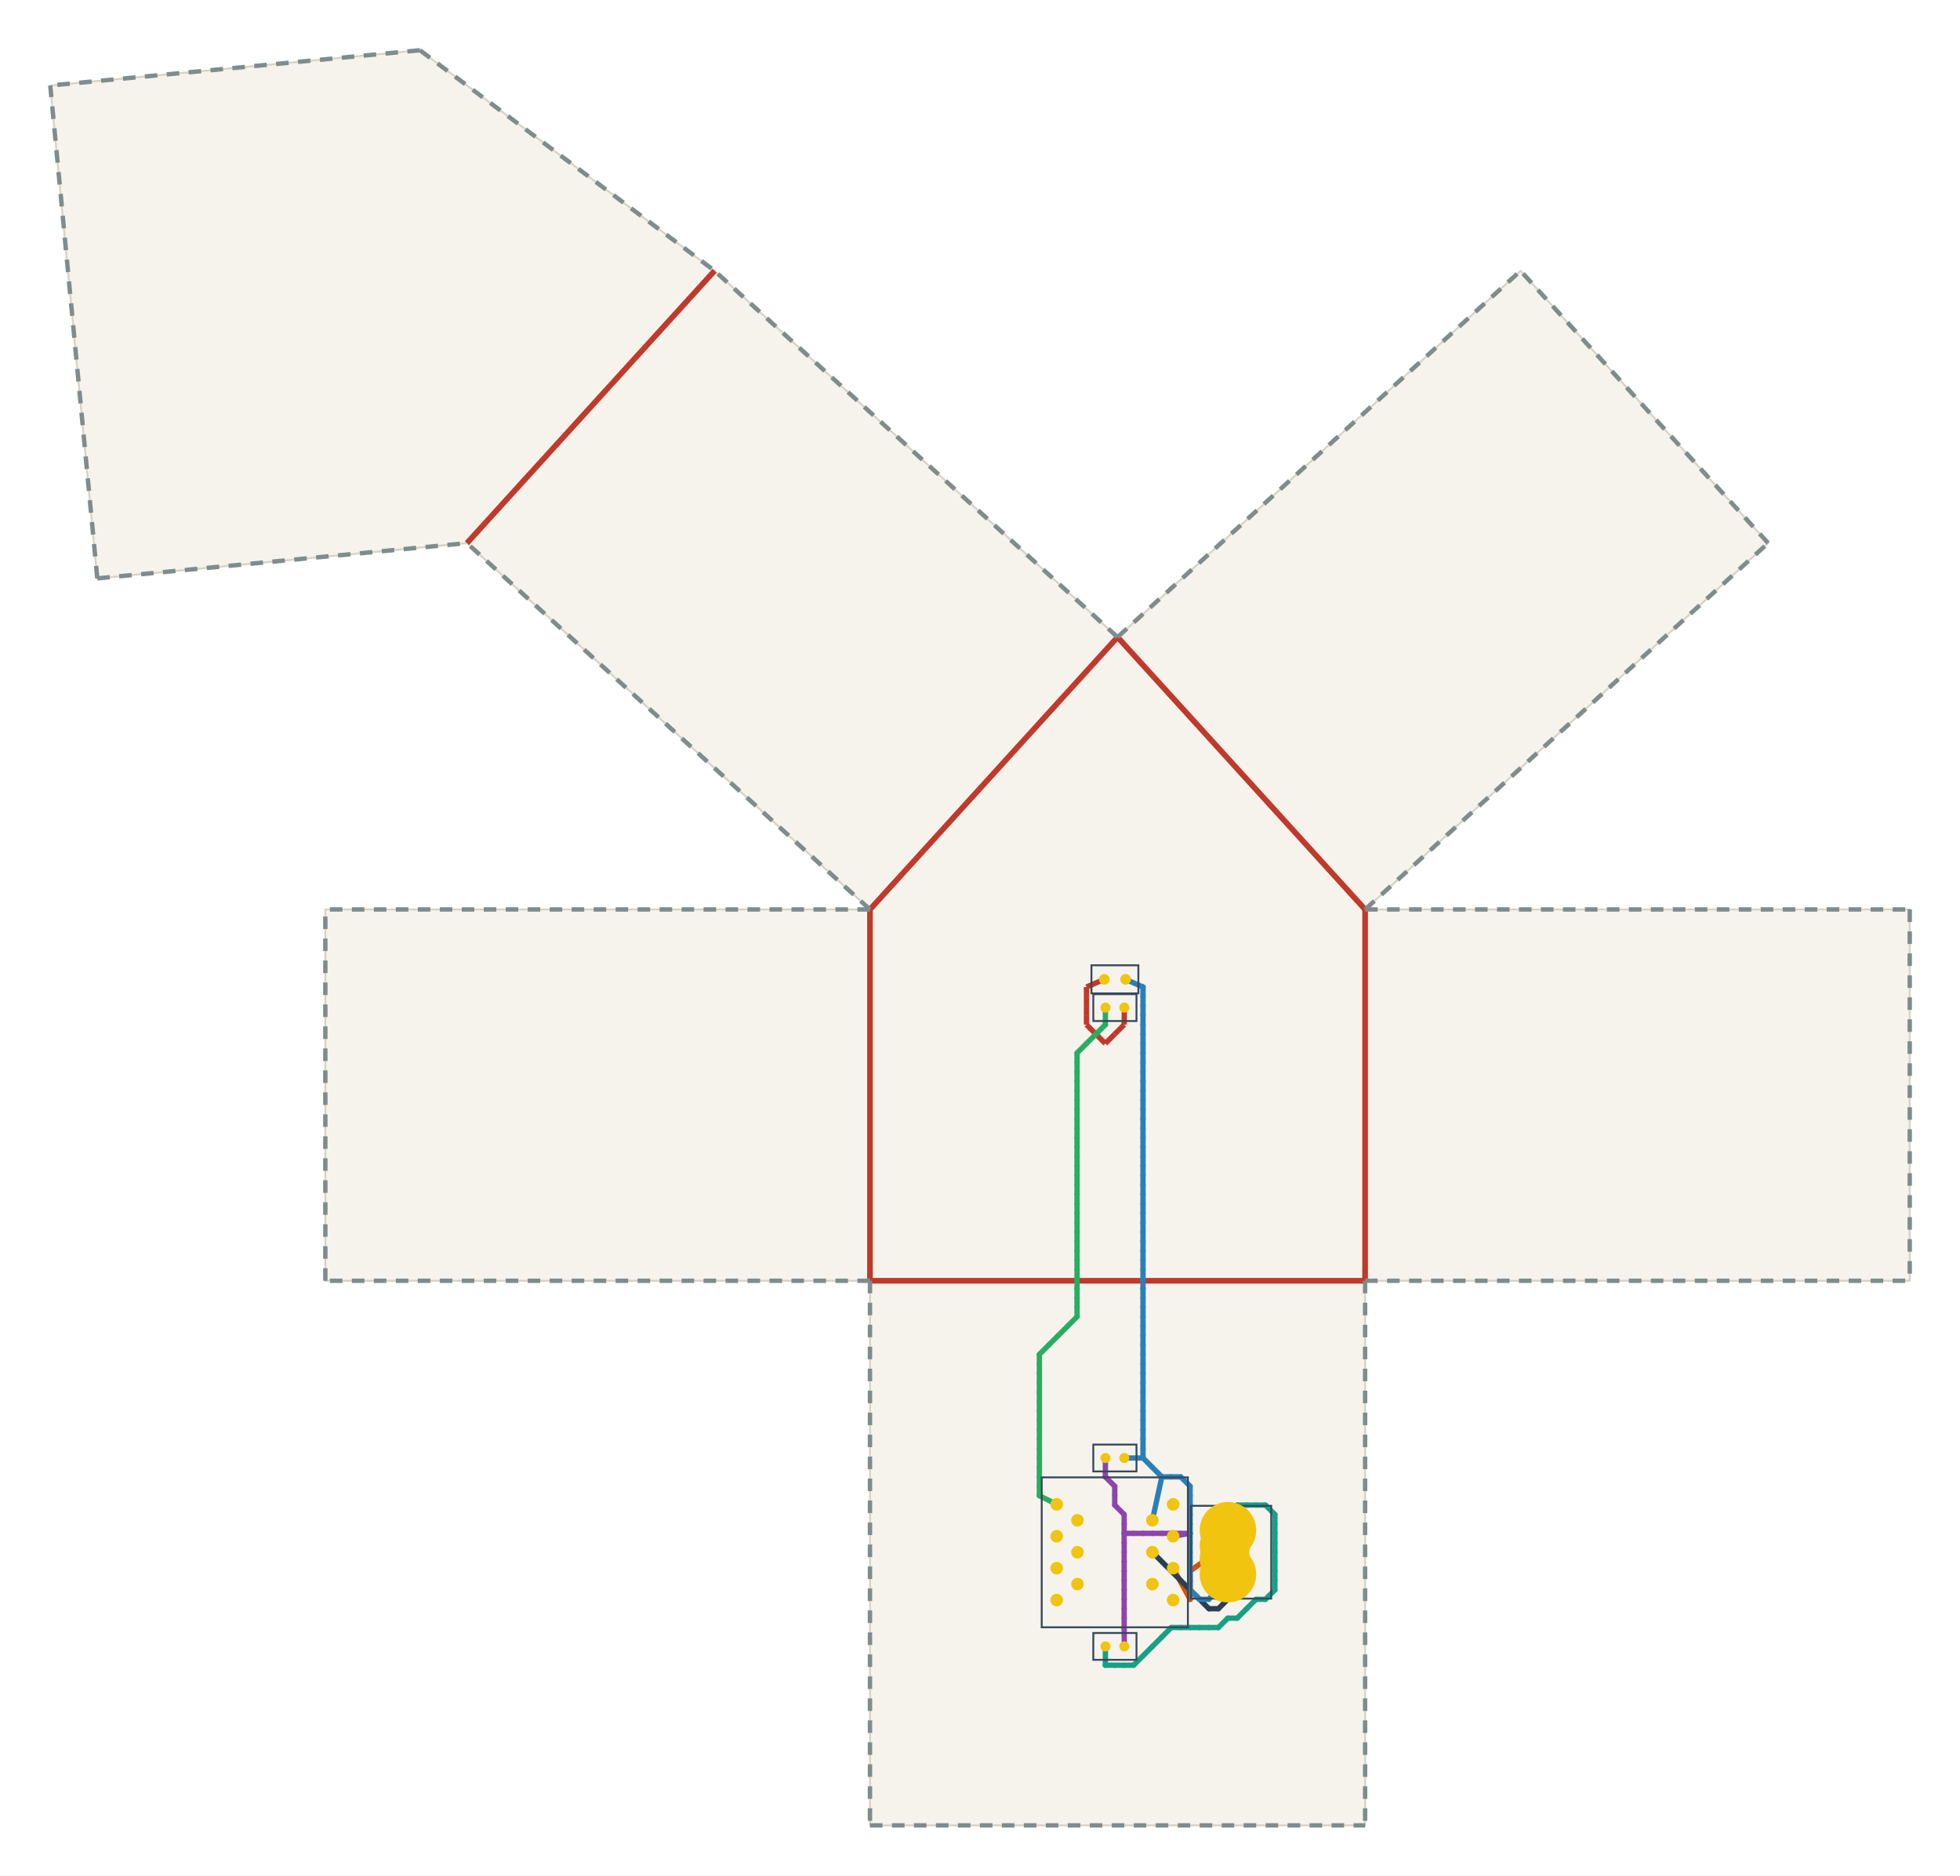
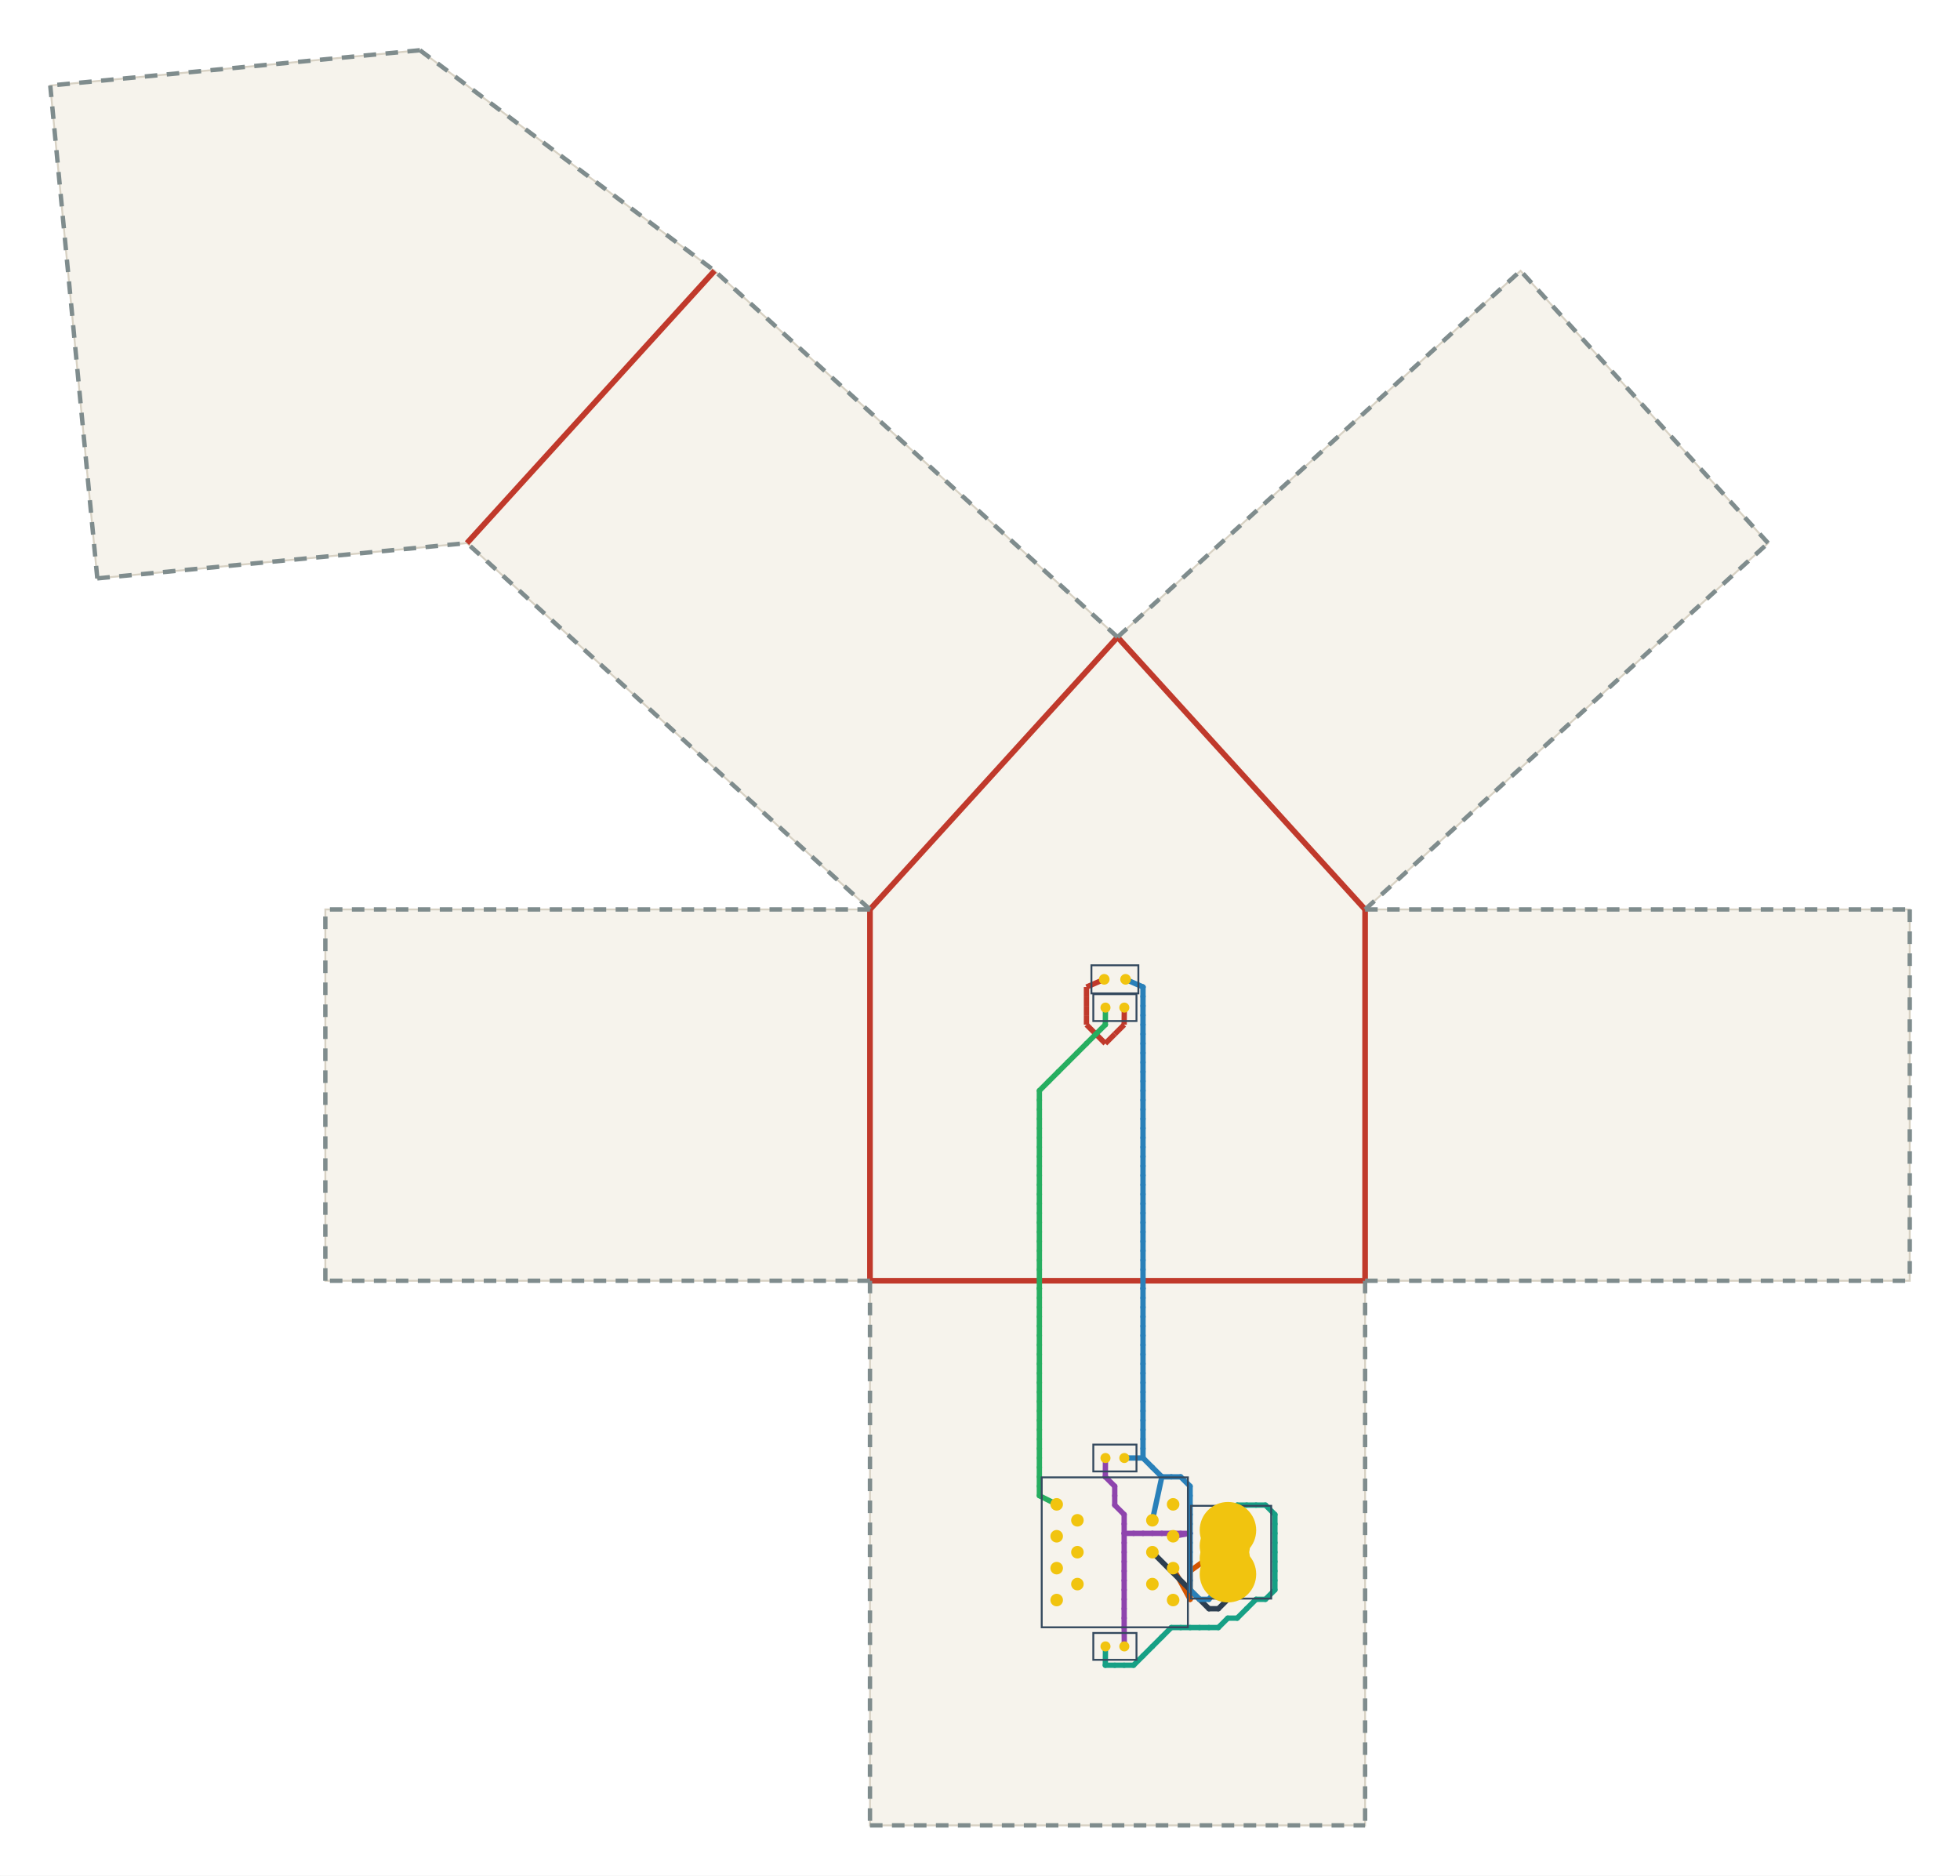
<svg xmlns="http://www.w3.org/2000/svg" width="312.09mm" height="298.67mm" viewBox="0 0 312.089 298.674">
  <rect width="312.089" height="298.674" fill="#ffffff" />
  <g id="panels">
    <polygon points="138.525,203.950 217.365,203.950 217.365,144.820 177.945,101.458 138.525,144.820" fill="#f6f3ec" stroke="#d8d2c4" stroke-width="0.30" />
    <polygon points="15.492,92.102 74.354,86.483 113.774,43.121 66.862,8.000 8.000,13.619" fill="#f6f3ec" stroke="#d8d2c4" stroke-width="0.30" />
    <polygon points="138.525,203.950 138.525,290.674 217.365,290.674 217.365,203.950" fill="#f6f3ec" stroke="#d8d2c4" stroke-width="0.30" />
    <polygon points="217.365,203.950 304.089,203.950 304.089,144.820 217.365,144.820" fill="#f6f3ec" stroke="#d8d2c4" stroke-width="0.30" />
    <polygon points="217.365,144.820 281.535,86.483 242.115,43.121 177.945,101.458" fill="#f6f3ec" stroke="#d8d2c4" stroke-width="0.30" />
    <polygon points="177.945,101.458 113.774,43.121 74.354,86.483 138.525,144.820" fill="#f6f3ec" stroke="#d8d2c4" stroke-width="0.30" />
    <polygon points="138.525,203.950 138.525,144.820 51.801,144.820 51.801,203.950" fill="#f6f3ec" stroke="#d8d2c4" stroke-width="0.30" />
  </g>
  <g id="folds">
    <line x1="138.525" y1="203.950" x2="217.365" y2="203.950" stroke="#c0392b" stroke-width="0.90" />
    <line x1="138.525" y1="203.950" x2="138.525" y2="144.820" stroke="#c0392b" stroke-width="0.90" />
    <line x1="217.365" y1="203.950" x2="217.365" y2="144.820" stroke="#c0392b" stroke-width="0.90" />
    <line x1="217.365" y1="144.820" x2="177.945" y2="101.458" stroke="#c0392b" stroke-width="0.90" />
    <line x1="177.945" y1="101.458" x2="138.525" y2="144.820" stroke="#c0392b" stroke-width="0.90" />
    <line x1="113.774" y1="43.121" x2="74.354" y2="86.483" stroke="#c0392b" stroke-width="0.90" />
    <line x1="138.525" y1="203.950" x2="138.525" y2="290.674" stroke="#7f8c8d" stroke-width="0.70" stroke-dasharray="2,1.5" />
    <line x1="138.525" y1="203.950" x2="51.801" y2="203.950" stroke="#7f8c8d" stroke-width="0.70" stroke-dasharray="2,1.5" />
    <line x1="217.365" y1="203.950" x2="217.365" y2="290.674" stroke="#7f8c8d" stroke-width="0.70" stroke-dasharray="2,1.5" />
    <line x1="217.365" y1="203.950" x2="304.089" y2="203.950" stroke="#7f8c8d" stroke-width="0.70" stroke-dasharray="2,1.5" />
    <line x1="217.365" y1="144.820" x2="304.089" y2="144.820" stroke="#7f8c8d" stroke-width="0.70" stroke-dasharray="2,1.5" />
    <line x1="217.365" y1="144.820" x2="281.535" y2="86.483" stroke="#7f8c8d" stroke-width="0.70" stroke-dasharray="2,1.5" />
    <line x1="177.945" y1="101.458" x2="242.115" y2="43.121" stroke="#7f8c8d" stroke-width="0.70" stroke-dasharray="2,1.5" />
    <line x1="177.945" y1="101.458" x2="113.774" y2="43.121" stroke="#7f8c8d" stroke-width="0.70" stroke-dasharray="2,1.5" />
    <line x1="138.525" y1="144.820" x2="74.354" y2="86.483" stroke="#7f8c8d" stroke-width="0.70" stroke-dasharray="2,1.5" />
    <line x1="138.525" y1="144.820" x2="51.801" y2="144.820" stroke="#7f8c8d" stroke-width="0.70" stroke-dasharray="2,1.5" />
    <line x1="15.492" y1="92.102" x2="8.000" y2="13.619" stroke="#7f8c8d" stroke-width="0.70" stroke-dasharray="2,1.5" />
    <line x1="138.525" y1="290.674" x2="217.365" y2="290.674" stroke="#7f8c8d" stroke-width="0.70" stroke-dasharray="2,1.5" />
    <line x1="15.492" y1="92.102" x2="74.354" y2="86.483" stroke="#7f8c8d" stroke-width="0.70" stroke-dasharray="2,1.5" />
    <line x1="51.801" y1="203.950" x2="51.801" y2="144.820" stroke="#7f8c8d" stroke-width="0.70" stroke-dasharray="2,1.5" />
    <line x1="66.862" y1="8.000" x2="8.000" y2="13.619" stroke="#7f8c8d" stroke-width="0.70" stroke-dasharray="2,1.5" />
    <line x1="304.089" y1="144.820" x2="304.089" y2="203.950" stroke="#7f8c8d" stroke-width="0.70" stroke-dasharray="2,1.5" />
    <line x1="66.862" y1="8.000" x2="113.774" y2="43.121" stroke="#7f8c8d" stroke-width="0.70" stroke-dasharray="2,1.5" />
    <line x1="281.535" y1="86.483" x2="242.115" y2="43.121" stroke="#7f8c8d" stroke-width="0.70" stroke-dasharray="2,1.5" />
    <line x1="179.025" y1="160.450" x2="179.000" y2="163.174" stroke="#c0392b" stroke-width="0.85" />
    <line x1="177.500" y1="164.674" x2="179.000" y2="163.174" stroke="#c0392b" stroke-width="0.85" />
    <line x1="176.000" y1="166.174" x2="177.500" y2="164.674" stroke="#c0392b" stroke-width="0.85" />
    <line x1="174.500" y1="164.674" x2="176.000" y2="166.174" stroke="#c0392b" stroke-width="0.85" />
    <line x1="173.000" y1="163.174" x2="174.500" y2="164.674" stroke="#c0392b" stroke-width="0.85" />
    <line x1="173.000" y1="163.174" x2="173.000" y2="161.674" stroke="#c0392b" stroke-width="0.85" />
    <line x1="173.000" y1="161.674" x2="173.000" y2="160.174" stroke="#c0392b" stroke-width="0.85" />
    <line x1="173.000" y1="160.174" x2="173.000" y2="158.674" stroke="#c0392b" stroke-width="0.85" />
    <line x1="173.000" y1="158.674" x2="173.000" y2="157.174" stroke="#c0392b" stroke-width="0.85" />
    <line x1="175.825" y1="155.950" x2="173.000" y2="157.174" stroke="#c0392b" stroke-width="0.85" />
  </g>
  <g id="traces">
    <line x1="195.525" y1="243.674" x2="197.000" y2="239.674" stroke="#16a085" stroke-width="0.85" stroke-linecap="round" />
    <line x1="197.000" y1="239.674" x2="198.500" y2="239.674" stroke="#16a085" stroke-width="0.85" stroke-linecap="round" />
    <line x1="198.500" y1="239.674" x2="200.000" y2="239.674" stroke="#16a085" stroke-width="0.85" stroke-linecap="round" />
    <line x1="200.000" y1="239.674" x2="201.500" y2="239.674" stroke="#16a085" stroke-width="0.85" stroke-linecap="round" />
    <line x1="201.500" y1="239.674" x2="203.000" y2="241.174" stroke="#16a085" stroke-width="0.85" stroke-linecap="round" />
    <line x1="203.000" y1="242.674" x2="203.000" y2="241.174" stroke="#16a085" stroke-width="0.85" stroke-linecap="round" />
    <line x1="203.000" y1="244.174" x2="203.000" y2="242.674" stroke="#16a085" stroke-width="0.85" stroke-linecap="round" />
    <line x1="203.000" y1="245.674" x2="203.000" y2="244.174" stroke="#16a085" stroke-width="0.85" stroke-linecap="round" />
    <line x1="203.000" y1="247.174" x2="203.000" y2="245.674" stroke="#16a085" stroke-width="0.85" stroke-linecap="round" />
    <line x1="203.000" y1="248.674" x2="203.000" y2="247.174" stroke="#16a085" stroke-width="0.85" stroke-linecap="round" />
    <line x1="203.000" y1="250.174" x2="203.000" y2="248.674" stroke="#16a085" stroke-width="0.85" stroke-linecap="round" />
    <line x1="203.000" y1="251.674" x2="203.000" y2="250.174" stroke="#16a085" stroke-width="0.85" stroke-linecap="round" />
    <line x1="203.000" y1="253.174" x2="203.000" y2="251.674" stroke="#16a085" stroke-width="0.85" stroke-linecap="round" />
    <line x1="201.500" y1="254.674" x2="203.000" y2="253.174" stroke="#16a085" stroke-width="0.85" stroke-linecap="round" />
    <line x1="200.000" y1="254.674" x2="201.500" y2="254.674" stroke="#16a085" stroke-width="0.85" stroke-linecap="round" />
    <line x1="198.500" y1="256.174" x2="200.000" y2="254.674" stroke="#16a085" stroke-width="0.85" stroke-linecap="round" />
    <line x1="197.000" y1="257.674" x2="198.500" y2="256.174" stroke="#16a085" stroke-width="0.85" stroke-linecap="round" />
    <line x1="195.500" y1="257.674" x2="197.000" y2="257.674" stroke="#16a085" stroke-width="0.85" stroke-linecap="round" />
    <line x1="194.000" y1="259.174" x2="195.500" y2="257.674" stroke="#16a085" stroke-width="0.85" stroke-linecap="round" />
    <line x1="192.500" y1="259.174" x2="194.000" y2="259.174" stroke="#16a085" stroke-width="0.85" stroke-linecap="round" />
    <line x1="191.000" y1="259.174" x2="192.500" y2="259.174" stroke="#16a085" stroke-width="0.85" stroke-linecap="round" />
    <line x1="189.500" y1="259.174" x2="191.000" y2="259.174" stroke="#16a085" stroke-width="0.85" stroke-linecap="round" />
    <line x1="188.000" y1="259.174" x2="189.500" y2="259.174" stroke="#16a085" stroke-width="0.85" stroke-linecap="round" />
    <line x1="186.500" y1="259.174" x2="188.000" y2="259.174" stroke="#16a085" stroke-width="0.85" stroke-linecap="round" />
    <line x1="185.000" y1="260.674" x2="186.500" y2="259.174" stroke="#16a085" stroke-width="0.85" stroke-linecap="round" />
    <line x1="183.500" y1="262.174" x2="185.000" y2="260.674" stroke="#16a085" stroke-width="0.85" stroke-linecap="round" />
    <line x1="182.000" y1="263.674" x2="183.500" y2="262.174" stroke="#16a085" stroke-width="0.85" stroke-linecap="round" />
    <line x1="180.500" y1="265.174" x2="182.000" y2="263.674" stroke="#16a085" stroke-width="0.85" stroke-linecap="round" />
    <line x1="179.000" y1="265.174" x2="180.500" y2="265.174" stroke="#16a085" stroke-width="0.85" stroke-linecap="round" />
    <line x1="177.500" y1="265.174" x2="179.000" y2="265.174" stroke="#16a085" stroke-width="0.85" stroke-linecap="round" />
    <line x1="176.000" y1="265.174" x2="177.500" y2="265.174" stroke="#16a085" stroke-width="0.85" stroke-linecap="round" />
    <line x1="176.025" y1="262.174" x2="176.000" y2="265.174" stroke="#16a085" stroke-width="0.85" stroke-linecap="round" />
    <line x1="179.025" y1="262.174" x2="179.000" y2="259.174" stroke="#8e44ad" stroke-width="0.85" stroke-linecap="round" />
    <line x1="179.000" y1="259.174" x2="179.000" y2="259.174" stroke="#8e44ad" stroke-width="0.85" stroke-linecap="round" />
    <line x1="179.000" y1="259.174" x2="179.000" y2="257.674" stroke="#8e44ad" stroke-width="0.85" stroke-linecap="round" />
    <line x1="179.000" y1="257.674" x2="179.000" y2="256.174" stroke="#8e44ad" stroke-width="0.85" stroke-linecap="round" />
    <line x1="179.000" y1="256.174" x2="179.000" y2="254.674" stroke="#8e44ad" stroke-width="0.85" stroke-linecap="round" />
    <line x1="179.000" y1="254.674" x2="179.000" y2="253.174" stroke="#8e44ad" stroke-width="0.85" stroke-linecap="round" />
    <line x1="179.000" y1="253.174" x2="179.000" y2="251.674" stroke="#8e44ad" stroke-width="0.85" stroke-linecap="round" />
    <line x1="179.000" y1="251.674" x2="179.000" y2="250.174" stroke="#8e44ad" stroke-width="0.85" stroke-linecap="round" />
    <line x1="179.000" y1="250.174" x2="179.000" y2="248.674" stroke="#8e44ad" stroke-width="0.85" stroke-linecap="round" />
    <line x1="179.000" y1="248.674" x2="179.000" y2="247.174" stroke="#8e44ad" stroke-width="0.85" stroke-linecap="round" />
    <line x1="179.000" y1="247.174" x2="179.000" y2="245.674" stroke="#8e44ad" stroke-width="0.85" stroke-linecap="round" />
    <line x1="179.000" y1="245.674" x2="179.000" y2="244.174" stroke="#8e44ad" stroke-width="0.85" stroke-linecap="round" />
    <line x1="179.000" y1="244.174" x2="179.000" y2="242.674" stroke="#8e44ad" stroke-width="0.85" stroke-linecap="round" />
    <line x1="179.000" y1="242.674" x2="179.000" y2="241.174" stroke="#8e44ad" stroke-width="0.85" stroke-linecap="round" />
    <line x1="177.500" y1="239.674" x2="179.000" y2="241.174" stroke="#8e44ad" stroke-width="0.85" stroke-linecap="round" />
    <line x1="177.500" y1="239.674" x2="177.500" y2="238.174" stroke="#8e44ad" stroke-width="0.85" stroke-linecap="round" />
    <line x1="177.500" y1="238.174" x2="177.500" y2="236.674" stroke="#8e44ad" stroke-width="0.85" stroke-linecap="round" />
    <line x1="176.000" y1="235.174" x2="177.500" y2="236.674" stroke="#8e44ad" stroke-width="0.85" stroke-linecap="round" />
    <line x1="176.000" y1="235.174" x2="176.000" y2="235.174" stroke="#8e44ad" stroke-width="0.85" stroke-linecap="round" />
    <line x1="176.025" y1="232.174" x2="176.000" y2="235.174" stroke="#8e44ad" stroke-width="0.85" stroke-linecap="round" />
    <line x1="179.000" y1="244.174" x2="180.500" y2="244.174" stroke="#8e44ad" stroke-width="0.85" stroke-linecap="round" />
    <line x1="180.500" y1="244.174" x2="182.000" y2="244.174" stroke="#8e44ad" stroke-width="0.85" stroke-linecap="round" />
    <line x1="182.000" y1="244.174" x2="183.500" y2="244.174" stroke="#8e44ad" stroke-width="0.85" stroke-linecap="round" />
    <line x1="183.500" y1="244.174" x2="185.000" y2="244.174" stroke="#8e44ad" stroke-width="0.85" stroke-linecap="round" />
    <line x1="185.000" y1="244.174" x2="186.500" y2="244.174" stroke="#8e44ad" stroke-width="0.85" stroke-linecap="round" />
    <line x1="186.500" y1="244.174" x2="188.000" y2="244.174" stroke="#8e44ad" stroke-width="0.85" stroke-linecap="round" />
    <line x1="188.000" y1="244.174" x2="189.500" y2="244.174" stroke="#8e44ad" stroke-width="0.85" stroke-linecap="round" />
    <line x1="189.500" y1="244.174" x2="189.500" y2="244.174" stroke="#8e44ad" stroke-width="0.85" stroke-linecap="round" />
    <line x1="186.795" y1="244.634" x2="189.500" y2="244.174" stroke="#8e44ad" stroke-width="0.85" stroke-linecap="round" />
    <line x1="195.025" y1="246.174" x2="189.500" y2="250.174" stroke="#d35400" stroke-width="0.85" stroke-linecap="round" />
    <line x1="189.500" y1="250.174" x2="189.500" y2="250.174" stroke="#d35400" stroke-width="0.85" stroke-linecap="round" />
    <line x1="189.500" y1="251.674" x2="189.500" y2="250.174" stroke="#d35400" stroke-width="0.85" stroke-linecap="round" />
    <line x1="189.500" y1="253.174" x2="189.500" y2="251.674" stroke="#d35400" stroke-width="0.85" stroke-linecap="round" />
    <line x1="189.500" y1="254.674" x2="189.500" y2="253.174" stroke="#d35400" stroke-width="0.85" stroke-linecap="round" />
    <line x1="189.500" y1="254.674" x2="189.500" y2="254.674" stroke="#d35400" stroke-width="0.85" stroke-linecap="round" />
    <line x1="186.795" y1="249.714" x2="189.500" y2="254.674" stroke="#d35400" stroke-width="0.85" stroke-linecap="round" />
    <line x1="195.025" y1="248.174" x2="195.500" y2="254.674" stroke="#2c3e50" stroke-width="0.85" stroke-linecap="round" />
    <line x1="194.000" y1="256.174" x2="195.500" y2="254.674" stroke="#2c3e50" stroke-width="0.85" stroke-linecap="round" />
    <line x1="192.500" y1="256.174" x2="194.000" y2="256.174" stroke="#2c3e50" stroke-width="0.85" stroke-linecap="round" />
    <line x1="191.000" y1="254.674" x2="192.500" y2="256.174" stroke="#2c3e50" stroke-width="0.85" stroke-linecap="round" />
    <line x1="183.495" y1="247.174" x2="191.000" y2="254.674" stroke="#2c3e50" stroke-width="0.85" stroke-linecap="round" />
    <line x1="168.255" y1="239.554" x2="165.500" y2="238.174" stroke="#27ae60" stroke-width="0.85" stroke-linecap="round" />
    <line x1="165.500" y1="238.174" x2="165.500" y2="236.674" stroke="#27ae60" stroke-width="0.85" stroke-linecap="round" />
    <line x1="165.500" y1="236.674" x2="165.500" y2="235.174" stroke="#27ae60" stroke-width="0.85" stroke-linecap="round" />
    <line x1="165.500" y1="235.174" x2="165.500" y2="233.674" stroke="#27ae60" stroke-width="0.85" stroke-linecap="round" />
    <line x1="165.500" y1="233.674" x2="165.500" y2="232.174" stroke="#27ae60" stroke-width="0.85" stroke-linecap="round" />
    <line x1="165.500" y1="232.174" x2="165.500" y2="230.674" stroke="#27ae60" stroke-width="0.85" stroke-linecap="round" />
    <line x1="165.500" y1="230.674" x2="165.500" y2="229.174" stroke="#27ae60" stroke-width="0.85" stroke-linecap="round" />
    <line x1="165.500" y1="229.174" x2="165.500" y2="227.674" stroke="#27ae60" stroke-width="0.85" stroke-linecap="round" />
    <line x1="165.500" y1="227.674" x2="165.500" y2="226.174" stroke="#27ae60" stroke-width="0.85" stroke-linecap="round" />
    <line x1="165.500" y1="226.174" x2="165.500" y2="224.674" stroke="#27ae60" stroke-width="0.85" stroke-linecap="round" />
    <line x1="165.500" y1="224.674" x2="165.500" y2="223.174" stroke="#27ae60" stroke-width="0.85" stroke-linecap="round" />
    <line x1="165.500" y1="223.174" x2="165.500" y2="221.674" stroke="#27ae60" stroke-width="0.85" stroke-linecap="round" />
    <line x1="165.500" y1="221.674" x2="165.500" y2="220.174" stroke="#27ae60" stroke-width="0.85" stroke-linecap="round" />
    <line x1="165.500" y1="220.174" x2="165.500" y2="218.674" stroke="#27ae60" stroke-width="0.85" stroke-linecap="round" />
    <line x1="165.500" y1="218.674" x2="165.500" y2="217.174" stroke="#27ae60" stroke-width="0.85" stroke-linecap="round" />
    <line x1="165.500" y1="217.174" x2="165.500" y2="215.674" stroke="#27ae60" stroke-width="0.85" stroke-linecap="round" />
-     <line x1="165.500" y1="215.674" x2="167.000" y2="214.174" stroke="#27ae60" stroke-width="0.85" stroke-linecap="round" />
-     <line x1="167.000" y1="214.174" x2="168.500" y2="212.674" stroke="#27ae60" stroke-width="0.85" stroke-linecap="round" />
-     <line x1="168.500" y1="212.674" x2="170.000" y2="211.174" stroke="#27ae60" stroke-width="0.85" stroke-linecap="round" />
-     <line x1="170.000" y1="211.174" x2="171.500" y2="209.674" stroke="#27ae60" stroke-width="0.85" stroke-linecap="round" />
-     <line x1="171.500" y1="209.674" x2="171.500" y2="208.174" stroke="#27ae60" stroke-width="0.85" stroke-linecap="round" />
-     <line x1="171.500" y1="208.174" x2="171.500" y2="206.674" stroke="#27ae60" stroke-width="0.85" stroke-linecap="round" />
-     <line x1="171.500" y1="206.674" x2="171.500" y2="205.174" stroke="#27ae60" stroke-width="0.85" stroke-linecap="round" />
-     <line x1="171.500" y1="205.174" x2="171.500" y2="205.174" stroke="#27ae60" stroke-width="0.85" stroke-linecap="round" />
-     <line x1="171.500" y1="203.674" x2="171.500" y2="205.174" stroke="#27ae60" stroke-width="0.85" stroke-linecap="round" />
-     <line x1="171.500" y1="203.674" x2="171.500" y2="202.174" stroke="#27ae60" stroke-width="0.85" stroke-linecap="round" />
-     <line x1="171.500" y1="202.174" x2="171.500" y2="200.674" stroke="#27ae60" stroke-width="0.85" stroke-linecap="round" />
-     <line x1="171.500" y1="200.674" x2="171.500" y2="199.174" stroke="#27ae60" stroke-width="0.85" stroke-linecap="round" />
-     <line x1="171.500" y1="199.174" x2="171.500" y2="197.674" stroke="#27ae60" stroke-width="0.85" stroke-linecap="round" />
-     <line x1="171.500" y1="197.674" x2="171.500" y2="196.174" stroke="#27ae60" stroke-width="0.85" stroke-linecap="round" />
-     <line x1="171.500" y1="196.174" x2="171.500" y2="194.674" stroke="#27ae60" stroke-width="0.85" stroke-linecap="round" />
-     <line x1="171.500" y1="194.674" x2="171.500" y2="193.174" stroke="#27ae60" stroke-width="0.85" stroke-linecap="round" />
-     <line x1="171.500" y1="193.174" x2="171.500" y2="191.674" stroke="#27ae60" stroke-width="0.85" stroke-linecap="round" />
-     <line x1="171.500" y1="191.674" x2="171.500" y2="190.174" stroke="#27ae60" stroke-width="0.85" stroke-linecap="round" />
-     <line x1="171.500" y1="190.174" x2="171.500" y2="188.674" stroke="#27ae60" stroke-width="0.85" stroke-linecap="round" />
-     <line x1="171.500" y1="188.674" x2="171.500" y2="187.174" stroke="#27ae60" stroke-width="0.85" stroke-linecap="round" />
-     <line x1="171.500" y1="187.174" x2="171.500" y2="185.674" stroke="#27ae60" stroke-width="0.85" stroke-linecap="round" />
-     <line x1="171.500" y1="185.674" x2="171.500" y2="184.174" stroke="#27ae60" stroke-width="0.85" stroke-linecap="round" />
-     <line x1="171.500" y1="184.174" x2="171.500" y2="182.674" stroke="#27ae60" stroke-width="0.85" stroke-linecap="round" />
-     <line x1="171.500" y1="182.674" x2="171.500" y2="181.174" stroke="#27ae60" stroke-width="0.85" stroke-linecap="round" />
-     <line x1="171.500" y1="181.174" x2="171.500" y2="179.674" stroke="#27ae60" stroke-width="0.85" stroke-linecap="round" />
-     <line x1="171.500" y1="179.674" x2="171.500" y2="178.174" stroke="#27ae60" stroke-width="0.85" stroke-linecap="round" />
-     <line x1="171.500" y1="178.174" x2="171.500" y2="176.674" stroke="#27ae60" stroke-width="0.85" stroke-linecap="round" />
-     <line x1="171.500" y1="176.674" x2="171.500" y2="175.174" stroke="#27ae60" stroke-width="0.85" stroke-linecap="round" />
-     <line x1="171.500" y1="175.174" x2="171.500" y2="173.674" stroke="#27ae60" stroke-width="0.85" stroke-linecap="round" />
-     <line x1="171.500" y1="173.674" x2="171.500" y2="172.174" stroke="#27ae60" stroke-width="0.85" stroke-linecap="round" />
-     <line x1="171.500" y1="172.174" x2="171.500" y2="170.674" stroke="#27ae60" stroke-width="0.85" stroke-linecap="round" />
-     <line x1="171.500" y1="170.674" x2="171.500" y2="169.174" stroke="#27ae60" stroke-width="0.85" stroke-linecap="round" />
-     <line x1="171.500" y1="169.174" x2="171.500" y2="167.674" stroke="#27ae60" stroke-width="0.85" stroke-linecap="round" />
+     <line x1="165.500" y1="215.674" x2="165.500" y2="214.174" stroke="#27ae60" stroke-width="0.85" stroke-linecap="round" />
+     <line x1="165.500" y1="214.174" x2="165.500" y2="212.674" stroke="#27ae60" stroke-width="0.85" stroke-linecap="round" />
+     <line x1="165.500" y1="212.674" x2="165.500" y2="211.174" stroke="#27ae60" stroke-width="0.85" stroke-linecap="round" />
+     <line x1="165.500" y1="211.174" x2="165.500" y2="209.674" stroke="#27ae60" stroke-width="0.85" stroke-linecap="round" />
+     <line x1="165.500" y1="209.674" x2="165.500" y2="208.174" stroke="#27ae60" stroke-width="0.85" stroke-linecap="round" />
+     <line x1="165.500" y1="208.174" x2="165.500" y2="206.674" stroke="#27ae60" stroke-width="0.85" stroke-linecap="round" />
+     <line x1="165.500" y1="206.674" x2="165.500" y2="205.174" stroke="#27ae60" stroke-width="0.85" stroke-linecap="round" />
+     <line x1="165.500" y1="205.174" x2="165.500" y2="205.174" stroke="#27ae60" stroke-width="0.85" stroke-linecap="round" />
+     <line x1="165.500" y1="203.674" x2="165.500" y2="205.174" stroke="#27ae60" stroke-width="0.85" stroke-linecap="round" />
+     <line x1="165.500" y1="203.674" x2="165.500" y2="202.174" stroke="#27ae60" stroke-width="0.85" stroke-linecap="round" />
+     <line x1="165.500" y1="202.174" x2="165.500" y2="200.674" stroke="#27ae60" stroke-width="0.85" stroke-linecap="round" />
+     <line x1="165.500" y1="200.674" x2="165.500" y2="199.174" stroke="#27ae60" stroke-width="0.85" stroke-linecap="round" />
+     <line x1="165.500" y1="199.174" x2="165.500" y2="197.674" stroke="#27ae60" stroke-width="0.85" stroke-linecap="round" />
+     <line x1="165.500" y1="197.674" x2="165.500" y2="196.174" stroke="#27ae60" stroke-width="0.85" stroke-linecap="round" />
+     <line x1="165.500" y1="196.174" x2="165.500" y2="194.674" stroke="#27ae60" stroke-width="0.85" stroke-linecap="round" />
+     <line x1="165.500" y1="194.674" x2="165.500" y2="193.174" stroke="#27ae60" stroke-width="0.85" stroke-linecap="round" />
+     <line x1="165.500" y1="193.174" x2="165.500" y2="191.674" stroke="#27ae60" stroke-width="0.85" stroke-linecap="round" />
+     <line x1="165.500" y1="191.674" x2="165.500" y2="190.174" stroke="#27ae60" stroke-width="0.85" stroke-linecap="round" />
+     <line x1="165.500" y1="190.174" x2="165.500" y2="188.674" stroke="#27ae60" stroke-width="0.85" stroke-linecap="round" />
+     <line x1="165.500" y1="188.674" x2="165.500" y2="187.174" stroke="#27ae60" stroke-width="0.85" stroke-linecap="round" />
+     <line x1="165.500" y1="187.174" x2="165.500" y2="185.674" stroke="#27ae60" stroke-width="0.85" stroke-linecap="round" />
+     <line x1="165.500" y1="185.674" x2="165.500" y2="184.174" stroke="#27ae60" stroke-width="0.85" stroke-linecap="round" />
+     <line x1="165.500" y1="184.174" x2="165.500" y2="182.674" stroke="#27ae60" stroke-width="0.85" stroke-linecap="round" />
+     <line x1="165.500" y1="182.674" x2="165.500" y2="181.174" stroke="#27ae60" stroke-width="0.85" stroke-linecap="round" />
+     <line x1="165.500" y1="181.174" x2="165.500" y2="179.674" stroke="#27ae60" stroke-width="0.85" stroke-linecap="round" />
+     <line x1="165.500" y1="179.674" x2="165.500" y2="178.174" stroke="#27ae60" stroke-width="0.85" stroke-linecap="round" />
+     <line x1="165.500" y1="178.174" x2="165.500" y2="176.674" stroke="#27ae60" stroke-width="0.85" stroke-linecap="round" />
+     <line x1="165.500" y1="176.674" x2="165.500" y2="175.174" stroke="#27ae60" stroke-width="0.85" stroke-linecap="round" />
+     <line x1="165.500" y1="175.174" x2="165.500" y2="173.674" stroke="#27ae60" stroke-width="0.85" stroke-linecap="round" />
+     <line x1="165.500" y1="173.674" x2="167.000" y2="172.174" stroke="#27ae60" stroke-width="0.85" stroke-linecap="round" />
+     <line x1="167.000" y1="172.174" x2="168.500" y2="170.674" stroke="#27ae60" stroke-width="0.85" stroke-linecap="round" />
+     <line x1="168.500" y1="170.674" x2="170.000" y2="169.174" stroke="#27ae60" stroke-width="0.85" stroke-linecap="round" />
+     <line x1="170.000" y1="169.174" x2="171.500" y2="167.674" stroke="#27ae60" stroke-width="0.85" stroke-linecap="round" />
    <line x1="171.500" y1="167.674" x2="173.000" y2="166.174" stroke="#27ae60" stroke-width="0.85" stroke-linecap="round" />
    <line x1="173.000" y1="166.174" x2="174.500" y2="164.674" stroke="#27ae60" stroke-width="0.85" stroke-linecap="round" />
    <line x1="174.500" y1="164.674" x2="176.000" y2="163.174" stroke="#27ae60" stroke-width="0.85" stroke-linecap="round" />
    <line x1="176.000" y1="163.174" x2="176.000" y2="163.174" stroke="#27ae60" stroke-width="0.85" stroke-linecap="round" />
    <line x1="176.025" y1="160.450" x2="176.000" y2="163.174" stroke="#27ae60" stroke-width="0.85" stroke-linecap="round" />
    <line x1="195.525" y1="250.674" x2="192.500" y2="254.674" stroke="#2980b9" stroke-width="0.85" stroke-linecap="round" />
    <line x1="191.000" y1="254.674" x2="192.500" y2="254.674" stroke="#2980b9" stroke-width="0.85" stroke-linecap="round" />
    <line x1="189.500" y1="253.174" x2="191.000" y2="254.674" stroke="#2980b9" stroke-width="0.85" stroke-linecap="round" />
    <line x1="189.500" y1="253.174" x2="189.500" y2="251.674" stroke="#2980b9" stroke-width="0.85" stroke-linecap="round" />
    <line x1="189.500" y1="251.674" x2="189.500" y2="250.174" stroke="#2980b9" stroke-width="0.85" stroke-linecap="round" />
    <line x1="189.500" y1="250.174" x2="189.500" y2="248.674" stroke="#2980b9" stroke-width="0.85" stroke-linecap="round" />
    <line x1="189.500" y1="248.674" x2="189.500" y2="247.174" stroke="#2980b9" stroke-width="0.85" stroke-linecap="round" />
    <line x1="189.500" y1="247.174" x2="189.500" y2="245.674" stroke="#2980b9" stroke-width="0.85" stroke-linecap="round" />
    <line x1="189.500" y1="245.674" x2="189.500" y2="244.174" stroke="#2980b9" stroke-width="0.85" stroke-linecap="round" />
    <line x1="189.500" y1="244.174" x2="189.500" y2="242.674" stroke="#2980b9" stroke-width="0.85" stroke-linecap="round" />
    <line x1="189.500" y1="242.674" x2="189.500" y2="241.174" stroke="#2980b9" stroke-width="0.85" stroke-linecap="round" />
    <line x1="189.500" y1="241.174" x2="189.500" y2="239.674" stroke="#2980b9" stroke-width="0.85" stroke-linecap="round" />
    <line x1="189.500" y1="239.674" x2="189.500" y2="238.174" stroke="#2980b9" stroke-width="0.85" stroke-linecap="round" />
    <line x1="189.500" y1="238.174" x2="189.500" y2="236.674" stroke="#2980b9" stroke-width="0.85" stroke-linecap="round" />
    <line x1="188.000" y1="235.174" x2="189.500" y2="236.674" stroke="#2980b9" stroke-width="0.85" stroke-linecap="round" />
    <line x1="186.500" y1="235.174" x2="188.000" y2="235.174" stroke="#2980b9" stroke-width="0.85" stroke-linecap="round" />
    <line x1="185.000" y1="235.174" x2="186.500" y2="235.174" stroke="#2980b9" stroke-width="0.85" stroke-linecap="round" />
    <line x1="183.495" y1="242.094" x2="185.000" y2="235.174" stroke="#2980b9" stroke-width="0.85" stroke-linecap="round" />
    <line x1="183.500" y1="233.674" x2="185.000" y2="235.174" stroke="#2980b9" stroke-width="0.85" stroke-linecap="round" />
    <line x1="182.000" y1="232.174" x2="183.500" y2="233.674" stroke="#2980b9" stroke-width="0.85" stroke-linecap="round" />
    <line x1="179.025" y1="232.174" x2="182.000" y2="232.174" stroke="#2980b9" stroke-width="0.85" stroke-linecap="round" />
    <line x1="182.000" y1="232.174" x2="182.000" y2="230.674" stroke="#2980b9" stroke-width="0.85" stroke-linecap="round" />
    <line x1="182.000" y1="230.674" x2="182.000" y2="229.174" stroke="#2980b9" stroke-width="0.85" stroke-linecap="round" />
    <line x1="182.000" y1="229.174" x2="182.000" y2="227.674" stroke="#2980b9" stroke-width="0.85" stroke-linecap="round" />
    <line x1="182.000" y1="227.674" x2="182.000" y2="226.174" stroke="#2980b9" stroke-width="0.85" stroke-linecap="round" />
    <line x1="182.000" y1="226.174" x2="182.000" y2="224.674" stroke="#2980b9" stroke-width="0.85" stroke-linecap="round" />
    <line x1="182.000" y1="224.674" x2="182.000" y2="223.174" stroke="#2980b9" stroke-width="0.85" stroke-linecap="round" />
    <line x1="182.000" y1="223.174" x2="182.000" y2="221.674" stroke="#2980b9" stroke-width="0.85" stroke-linecap="round" />
    <line x1="182.000" y1="221.674" x2="182.000" y2="220.174" stroke="#2980b9" stroke-width="0.85" stroke-linecap="round" />
    <line x1="182.000" y1="220.174" x2="182.000" y2="218.674" stroke="#2980b9" stroke-width="0.85" stroke-linecap="round" />
    <line x1="182.000" y1="218.674" x2="182.000" y2="217.174" stroke="#2980b9" stroke-width="0.85" stroke-linecap="round" />
    <line x1="182.000" y1="217.174" x2="182.000" y2="215.674" stroke="#2980b9" stroke-width="0.85" stroke-linecap="round" />
    <line x1="182.000" y1="215.674" x2="182.000" y2="214.174" stroke="#2980b9" stroke-width="0.85" stroke-linecap="round" />
    <line x1="182.000" y1="214.174" x2="182.000" y2="212.674" stroke="#2980b9" stroke-width="0.85" stroke-linecap="round" />
    <line x1="182.000" y1="212.674" x2="182.000" y2="211.174" stroke="#2980b9" stroke-width="0.85" stroke-linecap="round" />
    <line x1="182.000" y1="211.174" x2="182.000" y2="209.674" stroke="#2980b9" stroke-width="0.85" stroke-linecap="round" />
    <line x1="182.000" y1="209.674" x2="182.000" y2="208.174" stroke="#2980b9" stroke-width="0.85" stroke-linecap="round" />
    <line x1="182.000" y1="208.174" x2="182.000" y2="206.674" stroke="#2980b9" stroke-width="0.85" stroke-linecap="round" />
    <line x1="182.000" y1="206.674" x2="182.000" y2="205.174" stroke="#2980b9" stroke-width="0.85" stroke-linecap="round" />
    <line x1="182.000" y1="205.174" x2="182.000" y2="205.174" stroke="#2980b9" stroke-width="0.85" stroke-linecap="round" />
    <line x1="182.000" y1="203.674" x2="182.000" y2="205.174" stroke="#2980b9" stroke-width="0.85" stroke-linecap="round" />
    <line x1="182.000" y1="203.674" x2="182.000" y2="202.174" stroke="#2980b9" stroke-width="0.85" stroke-linecap="round" />
    <line x1="182.000" y1="202.174" x2="182.000" y2="200.674" stroke="#2980b9" stroke-width="0.85" stroke-linecap="round" />
    <line x1="182.000" y1="200.674" x2="182.000" y2="199.174" stroke="#2980b9" stroke-width="0.85" stroke-linecap="round" />
    <line x1="182.000" y1="199.174" x2="182.000" y2="197.674" stroke="#2980b9" stroke-width="0.85" stroke-linecap="round" />
    <line x1="182.000" y1="197.674" x2="182.000" y2="196.174" stroke="#2980b9" stroke-width="0.85" stroke-linecap="round" />
    <line x1="182.000" y1="196.174" x2="182.000" y2="194.674" stroke="#2980b9" stroke-width="0.85" stroke-linecap="round" />
    <line x1="182.000" y1="194.674" x2="182.000" y2="193.174" stroke="#2980b9" stroke-width="0.85" stroke-linecap="round" />
    <line x1="182.000" y1="193.174" x2="182.000" y2="191.674" stroke="#2980b9" stroke-width="0.85" stroke-linecap="round" />
    <line x1="182.000" y1="191.674" x2="182.000" y2="190.174" stroke="#2980b9" stroke-width="0.85" stroke-linecap="round" />
    <line x1="182.000" y1="190.174" x2="182.000" y2="188.674" stroke="#2980b9" stroke-width="0.85" stroke-linecap="round" />
    <line x1="182.000" y1="188.674" x2="182.000" y2="187.174" stroke="#2980b9" stroke-width="0.85" stroke-linecap="round" />
    <line x1="182.000" y1="187.174" x2="182.000" y2="185.674" stroke="#2980b9" stroke-width="0.85" stroke-linecap="round" />
    <line x1="182.000" y1="185.674" x2="182.000" y2="184.174" stroke="#2980b9" stroke-width="0.85" stroke-linecap="round" />
    <line x1="182.000" y1="184.174" x2="182.000" y2="182.674" stroke="#2980b9" stroke-width="0.85" stroke-linecap="round" />
    <line x1="182.000" y1="182.674" x2="182.000" y2="181.174" stroke="#2980b9" stroke-width="0.85" stroke-linecap="round" />
    <line x1="182.000" y1="181.174" x2="182.000" y2="179.674" stroke="#2980b9" stroke-width="0.85" stroke-linecap="round" />
    <line x1="182.000" y1="179.674" x2="182.000" y2="178.174" stroke="#2980b9" stroke-width="0.85" stroke-linecap="round" />
    <line x1="182.000" y1="178.174" x2="182.000" y2="176.674" stroke="#2980b9" stroke-width="0.85" stroke-linecap="round" />
    <line x1="182.000" y1="176.674" x2="182.000" y2="175.174" stroke="#2980b9" stroke-width="0.85" stroke-linecap="round" />
    <line x1="182.000" y1="175.174" x2="182.000" y2="173.674" stroke="#2980b9" stroke-width="0.85" stroke-linecap="round" />
    <line x1="182.000" y1="173.674" x2="182.000" y2="172.174" stroke="#2980b9" stroke-width="0.85" stroke-linecap="round" />
    <line x1="182.000" y1="172.174" x2="182.000" y2="170.674" stroke="#2980b9" stroke-width="0.85" stroke-linecap="round" />
    <line x1="182.000" y1="170.674" x2="182.000" y2="169.174" stroke="#2980b9" stroke-width="0.85" stroke-linecap="round" />
    <line x1="182.000" y1="169.174" x2="182.000" y2="167.674" stroke="#2980b9" stroke-width="0.85" stroke-linecap="round" />
    <line x1="182.000" y1="167.674" x2="182.000" y2="166.174" stroke="#2980b9" stroke-width="0.85" stroke-linecap="round" />
    <line x1="182.000" y1="166.174" x2="182.000" y2="164.674" stroke="#2980b9" stroke-width="0.85" stroke-linecap="round" />
    <line x1="182.000" y1="164.674" x2="182.000" y2="163.174" stroke="#2980b9" stroke-width="0.85" stroke-linecap="round" />
    <line x1="182.000" y1="163.174" x2="182.000" y2="161.674" stroke="#2980b9" stroke-width="0.85" stroke-linecap="round" />
    <line x1="182.000" y1="161.674" x2="182.000" y2="160.174" stroke="#2980b9" stroke-width="0.85" stroke-linecap="round" />
    <line x1="182.000" y1="160.174" x2="182.000" y2="158.674" stroke="#2980b9" stroke-width="0.85" stroke-linecap="round" />
    <line x1="182.000" y1="158.674" x2="182.000" y2="157.174" stroke="#2980b9" stroke-width="0.85" stroke-linecap="round" />
    <line x1="182.000" y1="157.174" x2="182.000" y2="157.174" stroke="#2980b9" stroke-width="0.85" stroke-linecap="round" />
    <line x1="179.225" y1="155.950" x2="182.000" y2="157.174" stroke="#2980b9" stroke-width="0.85" stroke-linecap="round" />
  </g>
  <g id="parts">
    <rect x="165.872" y="235.257" width="23.275" height="23.875" fill="none" stroke="#34495e" stroke-width="0.3" />
    <rect x="189.637" y="239.787" width="12.775" height="14.775" fill="none" stroke="#34495e" stroke-width="0.3" />
    <rect x="174.087" y="260.037" width="6.875" height="4.275" fill="none" stroke="#34495e" stroke-width="0.3" />
    <rect x="174.087" y="230.037" width="6.875" height="4.275" fill="none" stroke="#34495e" stroke-width="0.3" />
    <rect x="174.087" y="158.313" width="6.875" height="4.275" fill="none" stroke="#34495e" stroke-width="0.3" />
    <rect x="173.787" y="153.713" width="7.475" height="4.475" fill="none" stroke="#34495e" stroke-width="0.3" />
    <circle cx="168.255" cy="239.554" r="1.000" fill="#f1c40f" />
    <circle cx="186.795" cy="249.714" r="1.000" fill="#f1c40f" />
    <circle cx="183.495" cy="247.174" r="1.000" fill="#f1c40f" />
    <circle cx="186.795" cy="244.634" r="1.000" fill="#f1c40f" />
    <circle cx="183.495" cy="242.094" r="1.000" fill="#f1c40f" />
    <circle cx="186.795" cy="239.554" r="1.000" fill="#f1c40f" />
    <circle cx="171.555" cy="242.094" r="1.000" fill="#f1c40f" />
    <circle cx="168.255" cy="244.634" r="1.000" fill="#f1c40f" />
    <circle cx="171.555" cy="247.174" r="1.000" fill="#f1c40f" />
    <circle cx="168.255" cy="249.714" r="1.000" fill="#f1c40f" />
    <circle cx="171.555" cy="252.254" r="1.000" fill="#f1c40f" />
    <circle cx="168.255" cy="254.794" r="1.000" fill="#f1c40f" />
    <circle cx="186.795" cy="254.794" r="1.000" fill="#f1c40f" />
    <circle cx="183.495" cy="252.254" r="1.000" fill="#f1c40f" />
    <circle cx="195.525" cy="243.674" r="4.500" fill="#f1c40f" />
    <circle cx="195.025" cy="246.174" r="4.000" fill="#f1c40f" />
    <circle cx="195.025" cy="248.174" r="4.000" fill="#f1c40f" />
    <circle cx="195.525" cy="250.674" r="4.500" fill="#f1c40f" />
    <circle cx="176.025" cy="262.174" r="0.800" fill="#f1c40f" />
    <circle cx="179.025" cy="262.174" r="0.800" fill="#f1c40f" />
    <circle cx="176.025" cy="232.174" r="0.800" fill="#f1c40f" />
    <circle cx="179.025" cy="232.174" r="0.800" fill="#f1c40f" />
    <circle cx="176.025" cy="160.450" r="0.800" fill="#f1c40f" />
    <circle cx="179.025" cy="160.450" r="0.800" fill="#f1c40f" />
    <circle cx="175.825" cy="155.950" r="0.850" fill="#f1c40f" />
    <circle cx="179.225" cy="155.950" r="0.850" fill="#f1c40f" />
  </g>
</svg>
